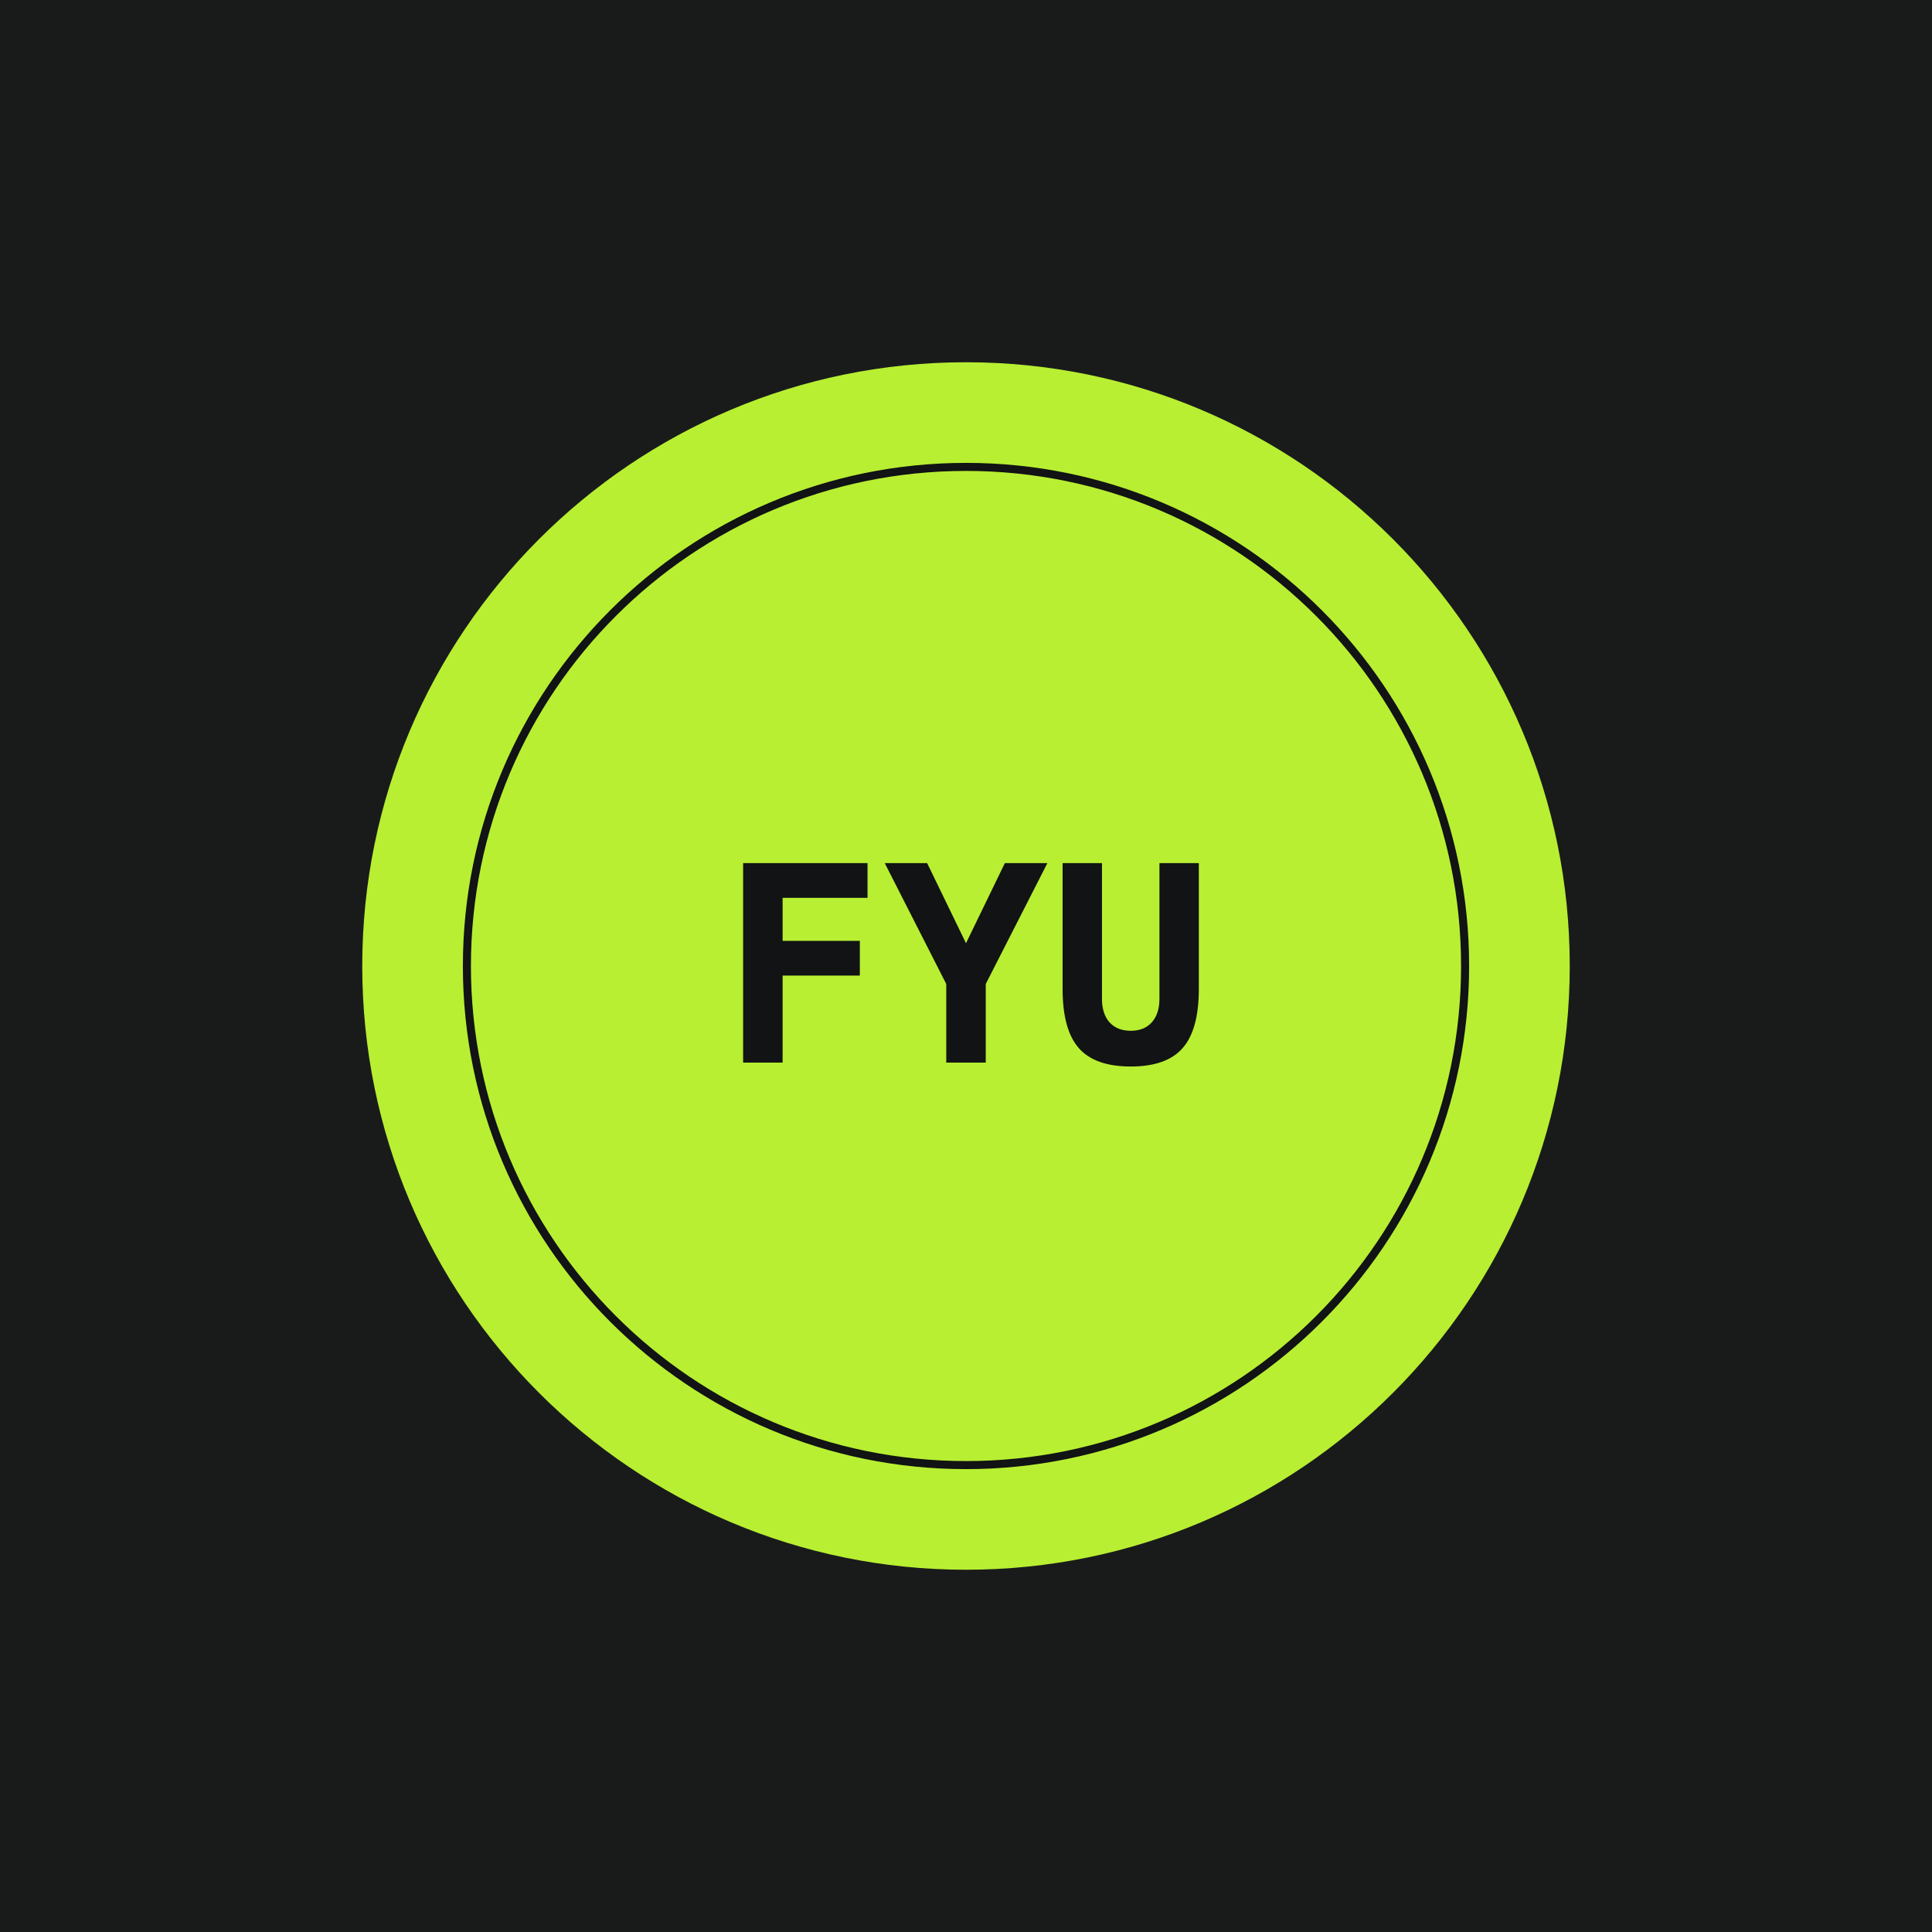
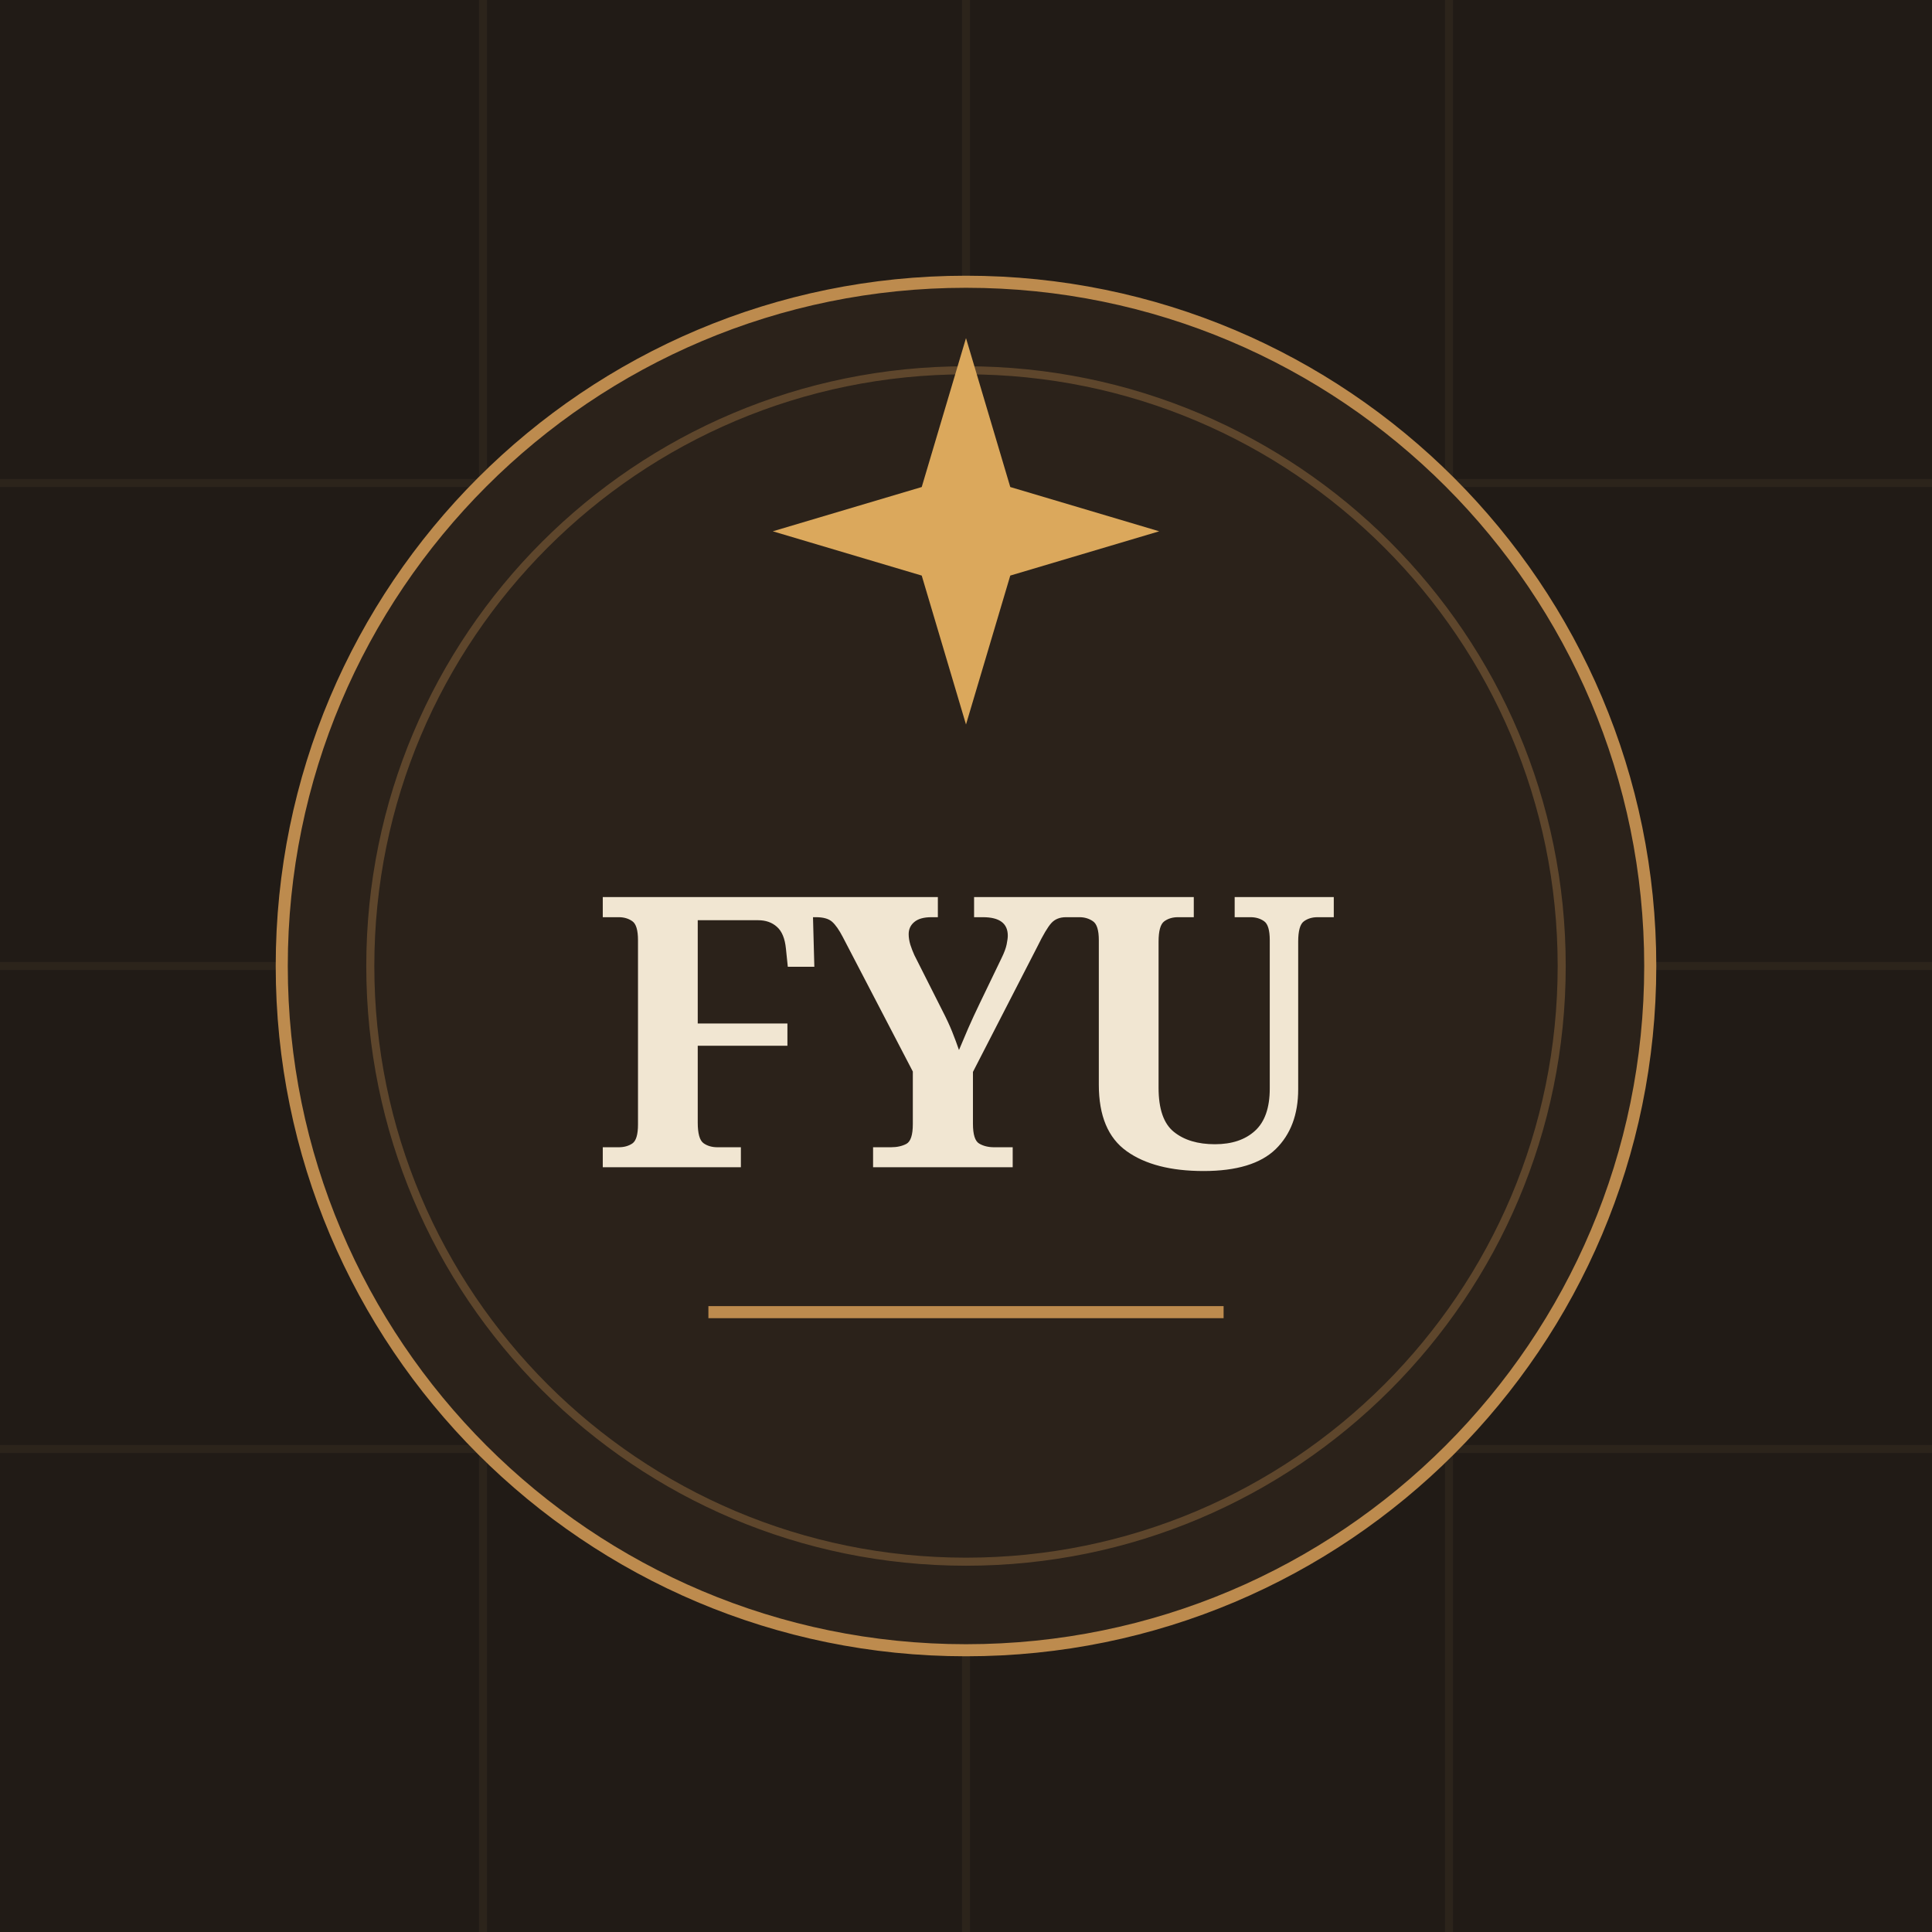
- <svg xmlns="http://www.w3.org/2000/svg" viewBox="0 0 240 240">
-   <rect width="240" height="240" fill="#191b1b" />
-   <circle cx="120" cy="120" r="75" fill="#b8ef32" />
-   <circle cx="120" cy="120" r="62" fill="none" stroke="#111314" />
-   <text x="120" y="132" text-anchor="middle" font-family="monospace" font-size="34" font-weight="bold" fill="#111314">FYU</text>
+ <svg xmlns="http://www.w3.org/2000/svg" viewBox="0 0 240 240" role="img" aria-label="ILOVFYU 字母头像">
+   <rect width="240" height="240" fill="#211b16" />
+   <path d="M0 60h240M0 120h240M0 180h240M60 0v240M120 0v240M180 0v240" stroke="#af8b5f" stroke-opacity=".08" />
+   <circle cx="120" cy="120" r="85" fill="#2b221a" stroke="#bd8b4e" stroke-width="1.5" />
+   <circle cx="120" cy="120" r="74" fill="none" stroke="#bd8b4e" stroke-opacity=".35" />
+   <path d="M120 42l5.5 18.5L144 66l-18.5 5.5L120 90l-5.5-18.5L96 66l18.5-5.5z" fill="#dba85c" />
+   <text x="120" y="145" text-anchor="middle" font-family="Georgia,serif" font-size="47" font-weight="700" letter-spacing="-2" fill="#f1e6d2">FYU</text>
+   <path d="M88 163h64" stroke="#bd8b4e" stroke-width="1.5" />
</svg>
